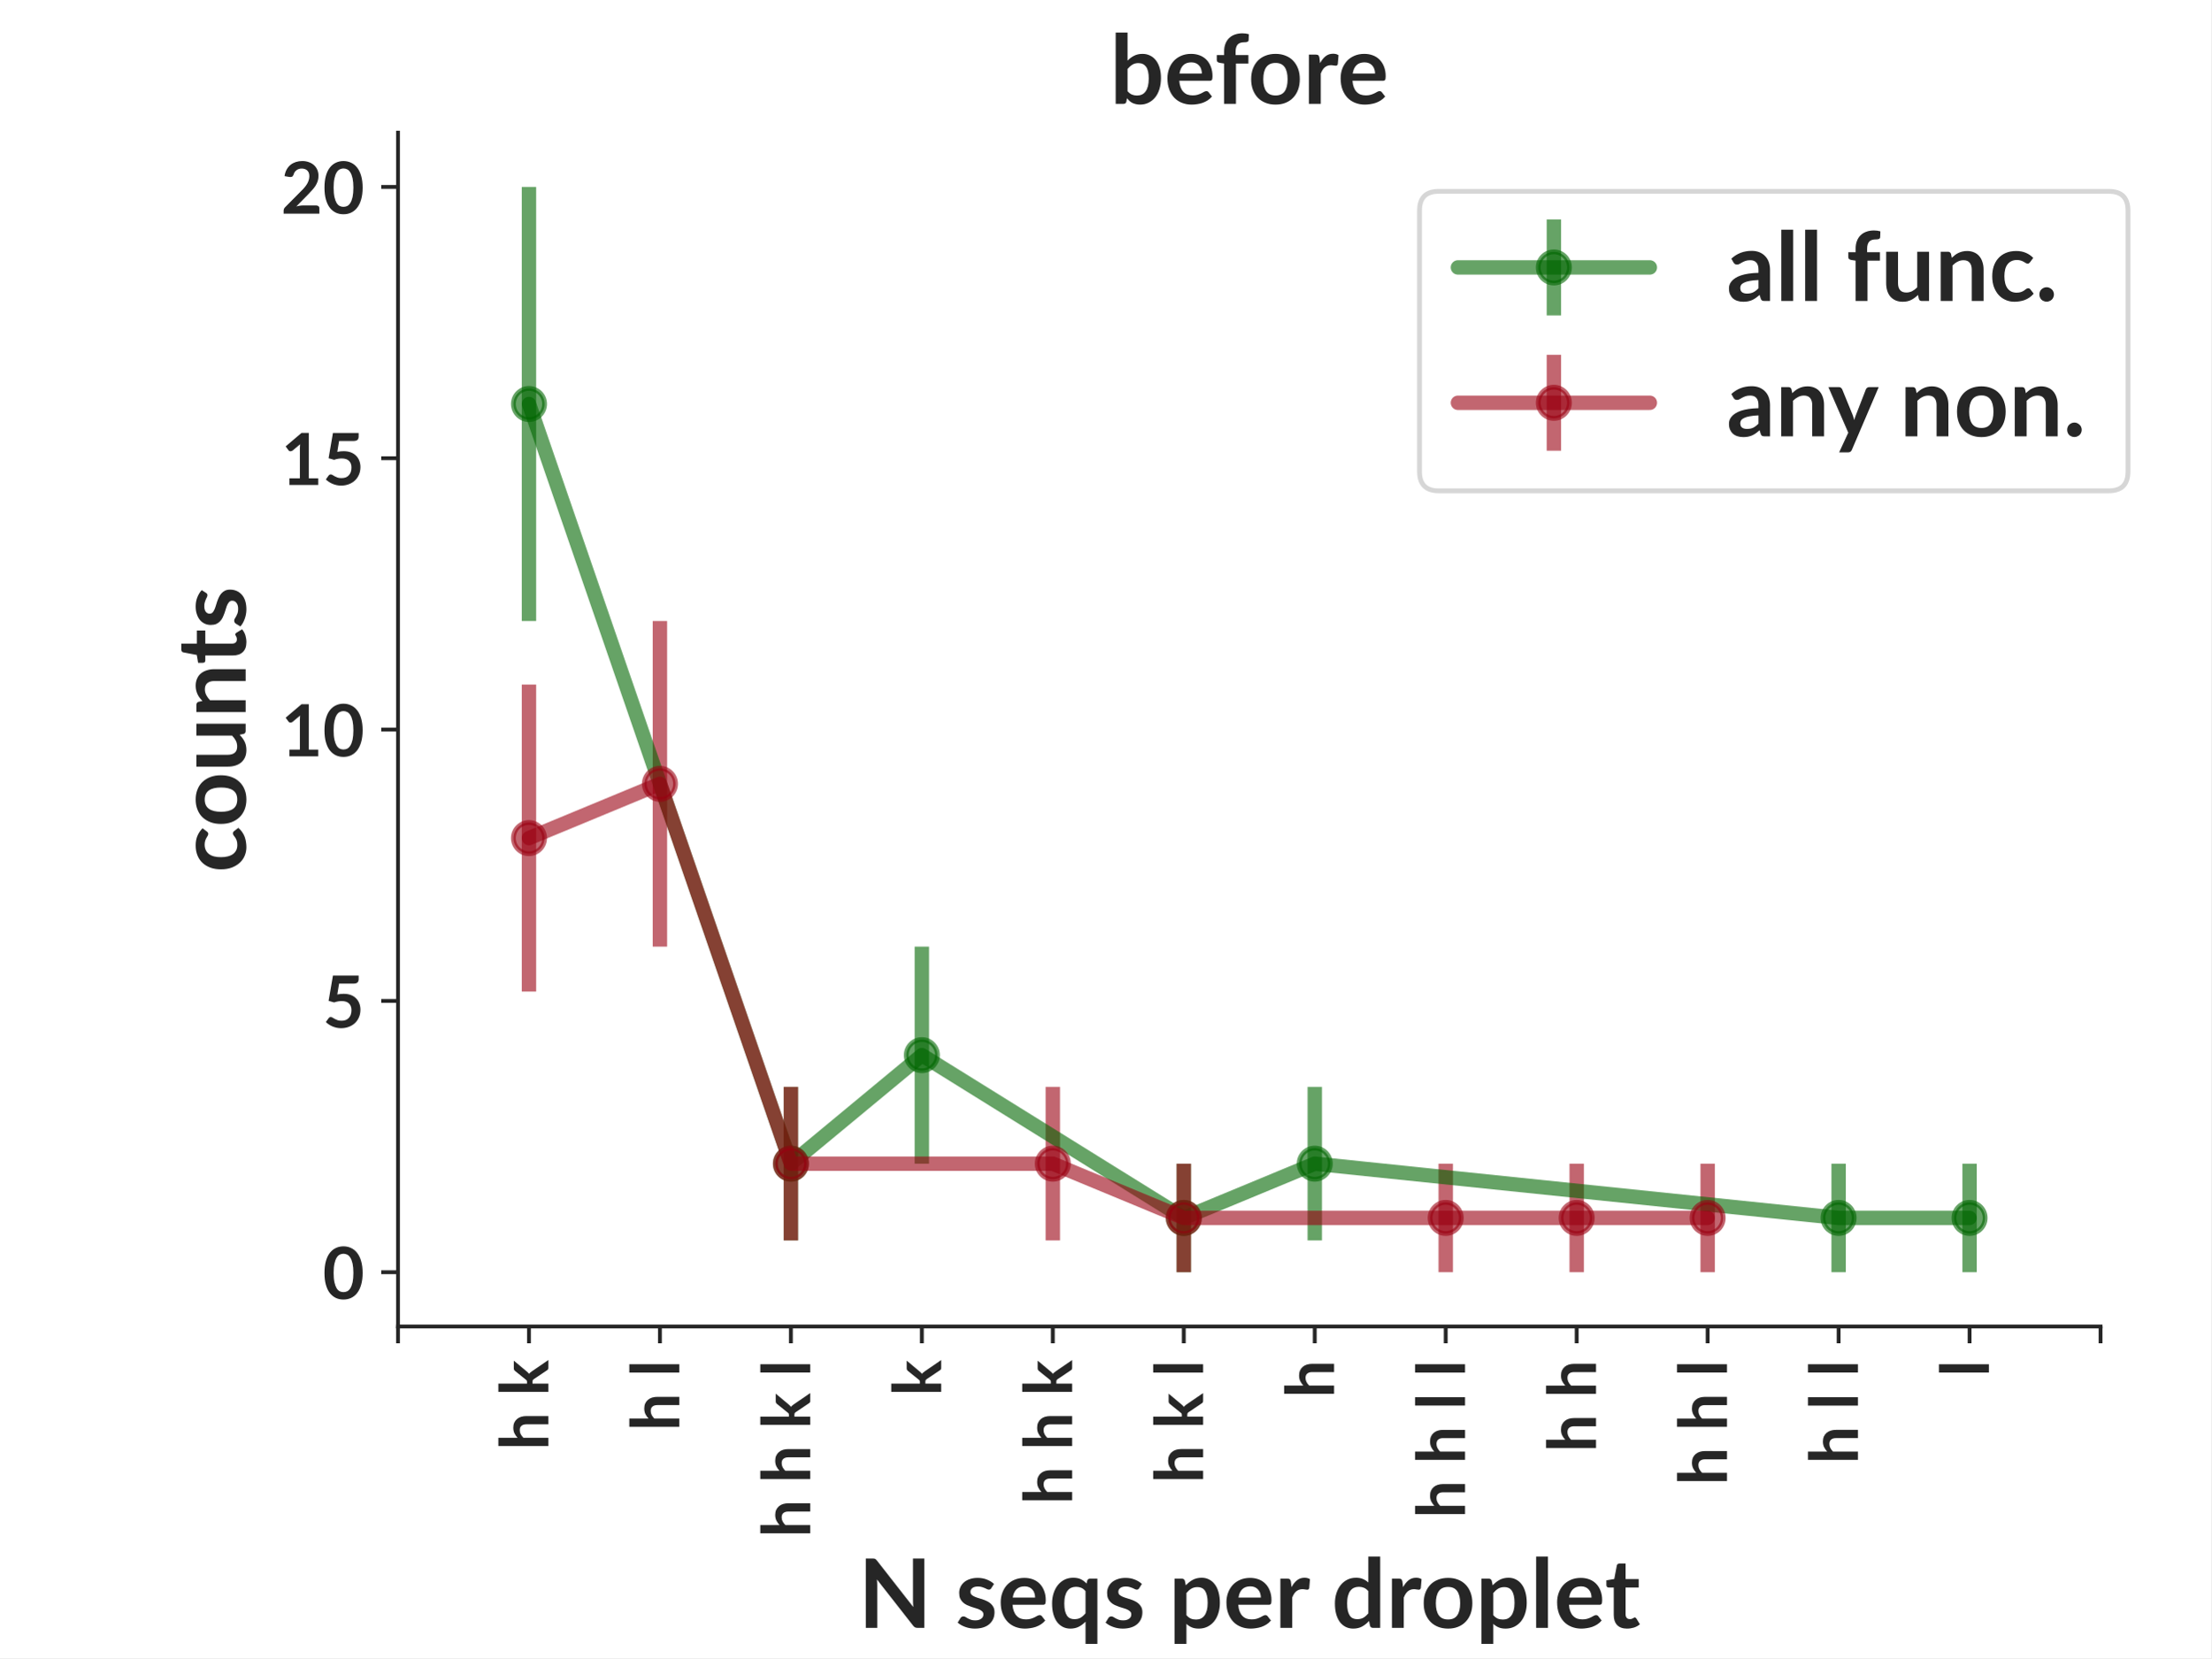
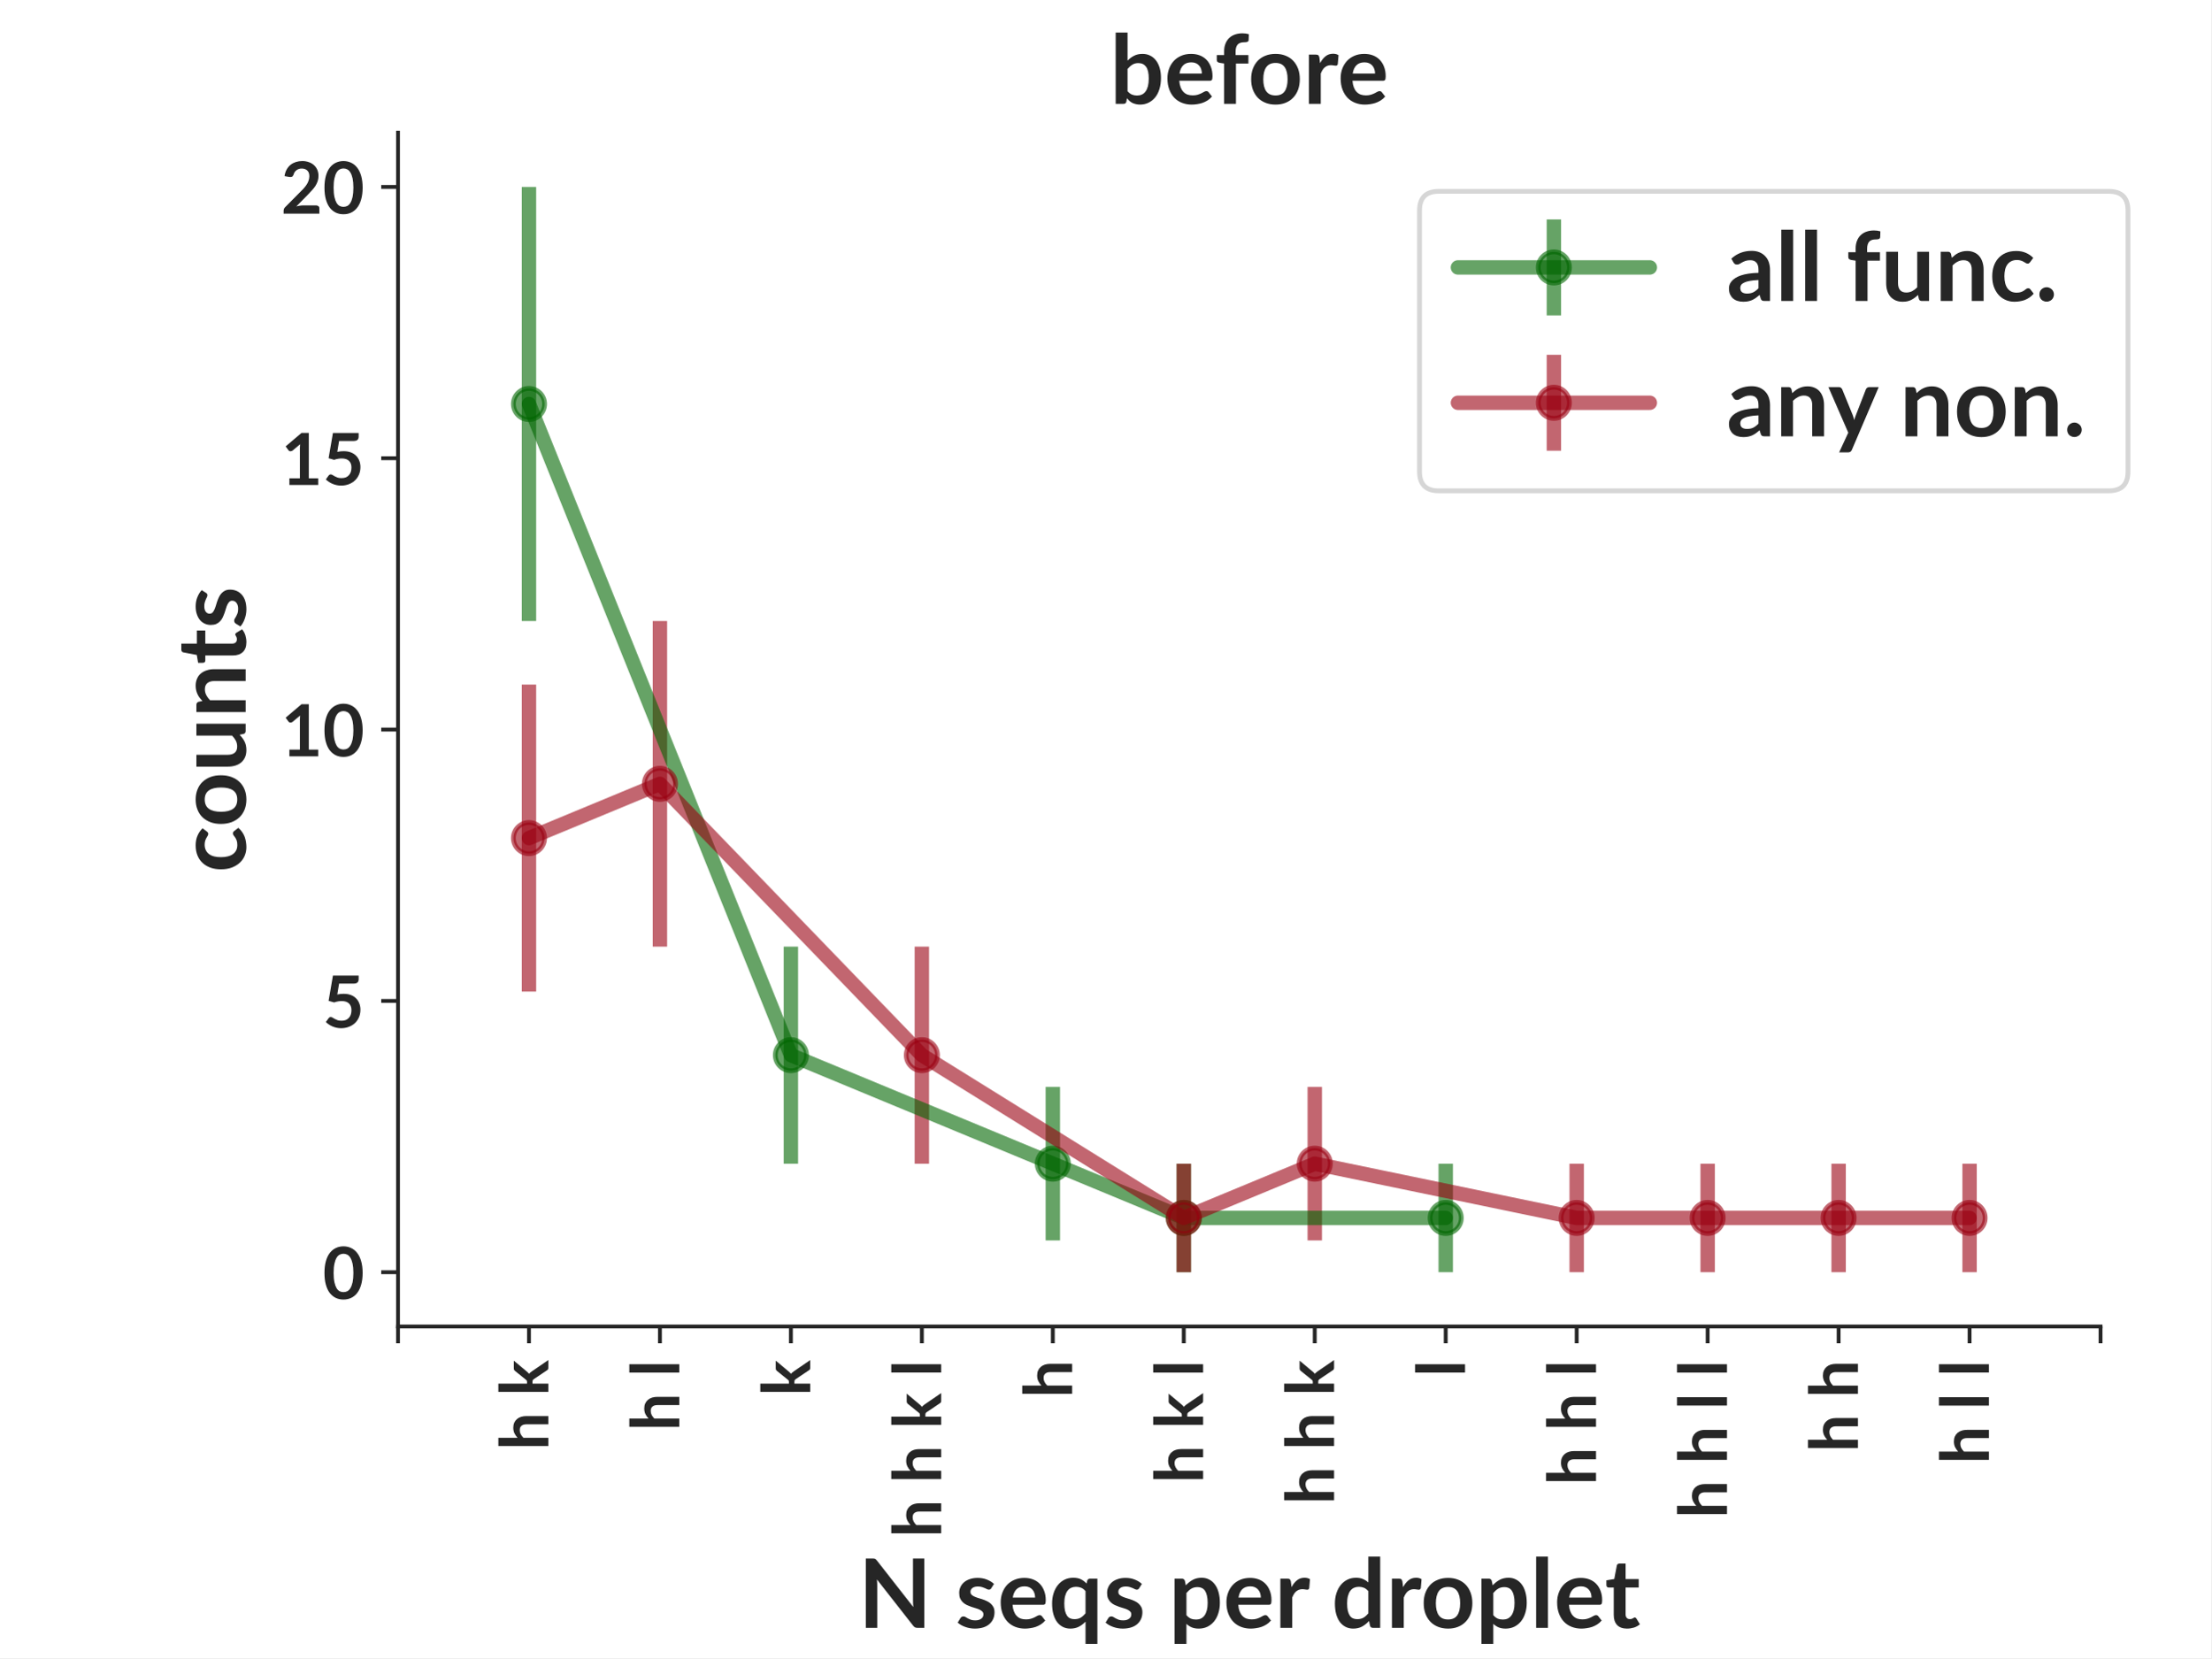
<svg xmlns="http://www.w3.org/2000/svg" xmlns:xlink="http://www.w3.org/1999/xlink" width="460.8pt" height="345.6pt" viewBox="0 0 460.8 345.6" version="1.1">
  <defs>
    <style type="text/css">*{stroke-linejoin: round; stroke-linecap: butt}</style>
  </defs>
  <g id="figure_1">
    <g id="patch_1">
      <path d="M 0 345.6  L 460.8 345.6  L 460.8 0  L 0 0  z " style="fill: #ffffff" />
    </g>
    <g id="axes_1">
      <g id="patch_2">
        <path d="M 82.944 276.48  L 437.76 276.48  L 437.76 27.648  L 82.944 27.648  z " style="fill: #ffffff" />
      </g>
      <g id="matplotlib.axis_1">
        <g id="xtick_1">
          <g id="line2d_1">
            <defs>
-               <path id="m03bbad0708" d="M 0 0  L 0 3.5  " style="stroke: #262626; stroke-width: 0.8" />
+               <path id="m60b7deab50" d="M 0 0  L 0 3.5  " style="stroke: #262626; stroke-width: 0.8" />
            </defs>
            <g>
-               <use xlink:href="#m03bbad0708" x="82.944" y="276.48" style="fill: #262626; stroke: #262626; stroke-width: 0.8" />
+               <use xlink:href="#m60b7deab50" x="82.944" y="276.48" style="fill: #262626; stroke: #262626; stroke-width: 0.8" />
            </g>
          </g>
        </g>
        <g id="xtick_2">
          <g id="line2d_2">
            <g>
-               <use xlink:href="#m03bbad0708" x="110.238" y="276.48" style="fill: #262626; stroke: #262626; stroke-width: 0.8" />
+               <use xlink:href="#m60b7deab50" x="110.238" y="276.48" style="fill: #262626; stroke: #262626; stroke-width: 0.8" />
            </g>
          </g>
          <g id="text_1">
            <text style="font-weight: 700; font-size: 14px; font-family: 'Lato'; fill: #262626" transform="translate(114.2658 302.2619) rotate(-90)">h k</text>
          </g>
        </g>
        <g id="xtick_3">
          <g id="line2d_3">
            <g>
-               <use xlink:href="#m03bbad0708" x="137.531" y="276.48" style="fill: #262626; stroke: #262626; stroke-width: 0.8" />
+               <use xlink:href="#m60b7deab50" x="137.531" y="276.48" style="fill: #262626; stroke: #262626; stroke-width: 0.8" />
            </g>
          </g>
          <g id="text_2">
            <text style="font-weight: 700; font-size: 14px; font-family: 'Lato'; fill: #262626" transform="translate(141.5594 298.2566) rotate(-90)">h l</text>
          </g>
        </g>
        <g id="xtick_4">
          <g id="line2d_4">
            <g>
-               <use xlink:href="#m03bbad0708" x="164.825" y="276.48" style="fill: #262626; stroke: #262626; stroke-width: 0.8" />
+               <use xlink:href="#m60b7deab50" x="164.825" y="276.48" style="fill: #262626; stroke: #262626; stroke-width: 0.8" />
            </g>
          </g>
          <g id="text_3">
-             <text style="font-weight: 700; font-size: 14px; font-family: 'Lato'; fill: #262626" transform="translate(168.8529 320.44) rotate(-90)">h h k l</text>
+             <text style="font-weight: 700; font-size: 14px; font-family: 'Lato'; fill: #262626" transform="translate(168.8529 290.9634) rotate(-90)">k</text>
          </g>
        </g>
        <g id="xtick_5">
          <g id="line2d_5">
            <g>
-               <use xlink:href="#m03bbad0708" x="192.118" y="276.48" style="fill: #262626; stroke: #262626; stroke-width: 0.8" />
+               <use xlink:href="#m60b7deab50" x="192.118" y="276.48" style="fill: #262626; stroke: #262626; stroke-width: 0.8" />
            </g>
          </g>
          <g id="text_4">
-             <text style="font-weight: 700; font-size: 14px; font-family: 'Lato'; fill: #262626" transform="translate(196.1464 290.9634) rotate(-90)">k</text>
+             <text style="font-weight: 700; font-size: 14px; font-family: 'Lato'; fill: #262626" transform="translate(196.1464 320.44) rotate(-90)">h h k l</text>
          </g>
        </g>
        <g id="xtick_6">
          <g id="line2d_6">
            <g>
-               <use xlink:href="#m03bbad0708" x="219.412" y="276.48" style="fill: #262626; stroke: #262626; stroke-width: 0.8" />
+               <use xlink:href="#m60b7deab50" x="219.412" y="276.48" style="fill: #262626; stroke: #262626; stroke-width: 0.8" />
            </g>
          </g>
          <g id="text_5">
-             <text style="font-weight: 700; font-size: 14px; font-family: 'Lato'; fill: #262626" transform="translate(223.44 313.5603) rotate(-90)">h h k</text>
+             <text style="font-weight: 700; font-size: 14px; font-family: 'Lato'; fill: #262626" transform="translate(223.44 291.3769) rotate(-90)">h</text>
          </g>
        </g>
        <g id="xtick_7">
          <g id="line2d_7">
            <g>
-               <use xlink:href="#m03bbad0708" x="246.705" y="276.48" style="fill: #262626; stroke: #262626; stroke-width: 0.8" />
+               <use xlink:href="#m60b7deab50" x="246.705" y="276.48" style="fill: #262626; stroke: #262626; stroke-width: 0.8" />
            </g>
          </g>
          <g id="text_6">
            <text style="font-weight: 700; font-size: 14px; font-family: 'Lato'; fill: #262626" transform="translate(250.7335 309.1416) rotate(-90)">h k l</text>
          </g>
        </g>
        <g id="xtick_8">
          <g id="line2d_8">
            <g>
-               <use xlink:href="#m03bbad0708" x="273.999" y="276.48" style="fill: #262626; stroke: #262626; stroke-width: 0.8" />
+               <use xlink:href="#m60b7deab50" x="273.999" y="276.48" style="fill: #262626; stroke: #262626; stroke-width: 0.8" />
            </g>
          </g>
          <g id="text_7">
-             <text style="font-weight: 700; font-size: 14px; font-family: 'Lato'; fill: #262626" transform="translate(278.027 291.3769) rotate(-90)">h</text>
+             <text style="font-weight: 700; font-size: 14px; font-family: 'Lato'; fill: #262626" transform="translate(278.027 313.5603) rotate(-90)">h h k</text>
          </g>
        </g>
        <g id="xtick_9">
          <g id="line2d_9">
            <g>
-               <use xlink:href="#m03bbad0708" x="301.292" y="276.48" style="fill: #262626; stroke: #262626; stroke-width: 0.8" />
+               <use xlink:href="#m60b7deab50" x="301.292" y="276.48" style="fill: #262626; stroke: #262626; stroke-width: 0.8" />
            </g>
          </g>
          <g id="text_8">
-             <text style="font-weight: 700; font-size: 14px; font-family: 'Lato'; fill: #262626" transform="translate(305.3206 316.4347) rotate(-90)">h h l l</text>
+             <text style="font-weight: 700; font-size: 14px; font-family: 'Lato'; fill: #262626" transform="translate(305.3206 286.9581) rotate(-90)">l</text>
          </g>
        </g>
        <g id="xtick_10">
          <g id="line2d_10">
            <g>
-               <use xlink:href="#m03bbad0708" x="328.586" y="276.48" style="fill: #262626; stroke: #262626; stroke-width: 0.8" />
+               <use xlink:href="#m60b7deab50" x="328.586" y="276.48" style="fill: #262626; stroke: #262626; stroke-width: 0.8" />
            </g>
          </g>
          <g id="text_9">
-             <text style="font-weight: 700; font-size: 14px; font-family: 'Lato'; fill: #262626" transform="translate(332.6141 302.6753) rotate(-90)">h h</text>
+             <text style="font-weight: 700; font-size: 14px; font-family: 'Lato'; fill: #262626" transform="translate(332.6141 309.555) rotate(-90)">h h l</text>
          </g>
        </g>
        <g id="xtick_11">
          <g id="line2d_11">
            <g>
-               <use xlink:href="#m03bbad0708" x="355.879" y="276.48" style="fill: #262626; stroke: #262626; stroke-width: 0.8" />
+               <use xlink:href="#m60b7deab50" x="355.879" y="276.48" style="fill: #262626; stroke: #262626; stroke-width: 0.8" />
            </g>
          </g>
          <g id="text_10">
-             <text style="font-weight: 700; font-size: 14px; font-family: 'Lato'; fill: #262626" transform="translate(359.9077 309.555) rotate(-90)">h h l</text>
+             <text style="font-weight: 700; font-size: 14px; font-family: 'Lato'; fill: #262626" transform="translate(359.9077 316.4347) rotate(-90)">h h l l</text>
          </g>
        </g>
        <g id="xtick_12">
          <g id="line2d_12">
            <g>
-               <use xlink:href="#m03bbad0708" x="383.173" y="276.48" style="fill: #262626; stroke: #262626; stroke-width: 0.8" />
+               <use xlink:href="#m60b7deab50" x="383.173" y="276.48" style="fill: #262626; stroke: #262626; stroke-width: 0.8" />
            </g>
          </g>
          <g id="text_11">
-             <text style="font-weight: 700; font-size: 14px; font-family: 'Lato'; fill: #262626" transform="translate(387.2012 305.1363) rotate(-90)">h l l</text>
+             <text style="font-weight: 700; font-size: 14px; font-family: 'Lato'; fill: #262626" transform="translate(387.2012 302.6753) rotate(-90)">h h</text>
          </g>
        </g>
        <g id="xtick_13">
          <g id="line2d_13">
            <g>
-               <use xlink:href="#m03bbad0708" x="410.466" y="276.48" style="fill: #262626; stroke: #262626; stroke-width: 0.8" />
+               <use xlink:href="#m60b7deab50" x="410.466" y="276.48" style="fill: #262626; stroke: #262626; stroke-width: 0.8" />
            </g>
          </g>
          <g id="text_12">
-             <text style="font-weight: 700; font-size: 14px; font-family: 'Lato'; fill: #262626" transform="translate(414.4947 286.9581) rotate(-90)">l</text>
+             <text style="font-weight: 700; font-size: 14px; font-family: 'Lato'; fill: #262626" transform="translate(414.4947 305.1363) rotate(-90)">h l l</text>
          </g>
        </g>
        <g id="xtick_14">
          <g id="line2d_14">
            <g>
-               <use xlink:href="#m03bbad0708" x="437.76" y="276.48" style="fill: #262626; stroke: #262626; stroke-width: 0.8" />
+               <use xlink:href="#m60b7deab50" x="437.76" y="276.48" style="fill: #262626; stroke: #262626; stroke-width: 0.8" />
            </g>
          </g>
        </g>
        <g id="text_13">
          <text style="font-weight: 700; font-size: 20px; font-family: 'Lato'; text-anchor: middle; fill: #262626" x="260.352" y="339.299" transform="rotate(-0 260.352 339.2994)">N seqs per droplet</text>
        </g>
      </g>
      <g id="matplotlib.axis_2">
        <g id="ytick_1">
          <g id="line2d_15">
            <defs>
-               <path id="m6e510edf00" d="M 0 0  L -3.5 0  " style="stroke: #262626; stroke-width: 0.8" />
+               <path id="m5dc5606f7a" d="M 0 0  L -3.5 0  " style="stroke: #262626; stroke-width: 0.8" />
            </defs>
            <g>
-               <use xlink:href="#m6e510edf00" x="82.944" y="265.169" style="fill: #262626; stroke: #262626; stroke-width: 0.8" />
+               <use xlink:href="#m5dc5606f7a" x="82.944" y="265.169" style="fill: #262626; stroke: #262626; stroke-width: 0.8" />
            </g>
          </g>
          <g id="text_14">
            <text style="font-weight: 700; font-size: 15px; font-family: 'Lato'; text-anchor: end; fill: #262626" x="75.944" y="270.742" transform="rotate(-0 75.944 270.7417)">0</text>
          </g>
        </g>
        <g id="ytick_2">
          <g id="line2d_16">
            <g>
-               <use xlink:href="#m6e510edf00" x="82.944" y="208.617" style="fill: #262626; stroke: #262626; stroke-width: 0.8" />
+               <use xlink:href="#m5dc5606f7a" x="82.944" y="208.617" style="fill: #262626; stroke: #262626; stroke-width: 0.8" />
            </g>
          </g>
          <g id="text_15">
            <text style="font-weight: 700; font-size: 15px; font-family: 'Lato'; text-anchor: end; fill: #262626" x="75.944" y="214.189" transform="rotate(-0 75.944 214.189)">5</text>
          </g>
        </g>
        <g id="ytick_3">
          <g id="line2d_17">
            <g>
-               <use xlink:href="#m6e510edf00" x="82.944" y="152.064" style="fill: #262626; stroke: #262626; stroke-width: 0.8" />
+               <use xlink:href="#m5dc5606f7a" x="82.944" y="152.064" style="fill: #262626; stroke: #262626; stroke-width: 0.8" />
            </g>
          </g>
          <g id="text_16">
            <text style="font-weight: 700; font-size: 15px; font-family: 'Lato'; text-anchor: end; fill: #262626" x="75.944" y="157.636" transform="rotate(-0 75.944 157.6363)">10</text>
          </g>
        </g>
        <g id="ytick_4">
          <g id="line2d_18">
            <g>
-               <use xlink:href="#m6e510edf00" x="82.944" y="95.511" style="fill: #262626; stroke: #262626; stroke-width: 0.8" />
+               <use xlink:href="#m5dc5606f7a" x="82.944" y="95.511" style="fill: #262626; stroke: #262626; stroke-width: 0.8" />
            </g>
          </g>
          <g id="text_17">
            <text style="font-weight: 700; font-size: 15px; font-family: 'Lato'; text-anchor: end; fill: #262626" x="75.944" y="101.084" transform="rotate(-0 75.944 101.0835)">15</text>
          </g>
        </g>
        <g id="ytick_5">
          <g id="line2d_19">
            <g>
-               <use xlink:href="#m6e510edf00" x="82.944" y="38.959" style="fill: #262626; stroke: #262626; stroke-width: 0.8" />
+               <use xlink:href="#m5dc5606f7a" x="82.944" y="38.959" style="fill: #262626; stroke: #262626; stroke-width: 0.8" />
            </g>
          </g>
          <g id="text_18">
            <text style="font-weight: 700; font-size: 15px; font-family: 'Lato'; text-anchor: end; fill: #262626" x="75.944" y="44.531" transform="rotate(-0 75.944 44.53081)">20</text>
          </g>
        </g>
        <g id="text_19">
          <text style="font-weight: 700; font-size: 20px; font-family: 'Lato'; text-anchor: middle; fill: #262626" x="51.194" y="152.064" transform="rotate(-90 51.194 152.064)">counts</text>
        </g>
      </g>
      <g id="LineCollection_1">
-         <path d="M 110.238 129.443  L 110.238 38.959  " clip-path="url(#p9d54edc014)" style="fill: none; stroke: #006600; stroke-opacity: 0.6; stroke-width: 3" />
-         <path d="M 164.825 258.544  L 164.825 226.553  " clip-path="url(#p9d54edc014)" style="fill: none; stroke: #006600; stroke-opacity: 0.6; stroke-width: 3" />
-         <path d="M 192.118 242.548  L 192.118 197.306  " clip-path="url(#p9d54edc014)" style="fill: none; stroke: #006600; stroke-opacity: 0.6; stroke-width: 3" />
-         <path d="M 246.705 265.169  L 246.705 242.548  " clip-path="url(#p9d54edc014)" style="fill: none; stroke: #006600; stroke-opacity: 0.6; stroke-width: 3" />
-         <path d="M 273.999 258.544  L 273.999 226.553  " clip-path="url(#p9d54edc014)" style="fill: none; stroke: #006600; stroke-opacity: 0.6; stroke-width: 3" />
-         <path d="M 383.173 265.169  L 383.173 242.548  " clip-path="url(#p9d54edc014)" style="fill: none; stroke: #006600; stroke-opacity: 0.6; stroke-width: 3" />
-         <path d="M 410.466 265.169  L 410.466 242.548  " clip-path="url(#p9d54edc014)" style="fill: none; stroke: #006600; stroke-opacity: 0.6; stroke-width: 3" />
+         <path d="M 110.238 129.443  L 110.238 38.959  " clip-path="url(#pf3c6a65857)" style="fill: none; stroke: #006600; stroke-opacity: 0.6; stroke-width: 3" />
+         <path d="M 164.825 242.548  L 164.825 197.306  " clip-path="url(#pf3c6a65857)" style="fill: none; stroke: #006600; stroke-opacity: 0.6; stroke-width: 3" />
+         <path d="M 219.412 258.544  L 219.412 226.553  " clip-path="url(#pf3c6a65857)" style="fill: none; stroke: #006600; stroke-opacity: 0.6; stroke-width: 3" />
+         <path d="M 246.705 265.169  L 246.705 242.548  " clip-path="url(#pf3c6a65857)" style="fill: none; stroke: #006600; stroke-opacity: 0.6; stroke-width: 3" />
+         <path d="M 301.292 265.169  L 301.292 242.548  " clip-path="url(#pf3c6a65857)" style="fill: none; stroke: #006600; stroke-opacity: 0.6; stroke-width: 3" />
      </g>
      <g id="LineCollection_2">
-         <path d="M 110.238 206.676  L 110.238 142.694  " clip-path="url(#p9d54edc014)" style="fill: none; stroke: #990012; stroke-opacity: 0.6; stroke-width: 3" />
-         <path d="M 137.531 197.306  L 137.531 129.443  " clip-path="url(#p9d54edc014)" style="fill: none; stroke: #990012; stroke-opacity: 0.6; stroke-width: 3" />
-         <path d="M 164.825 258.544  L 164.825 226.553  " clip-path="url(#p9d54edc014)" style="fill: none; stroke: #990012; stroke-opacity: 0.6; stroke-width: 3" />
-         <path d="M 219.412 258.544  L 219.412 226.553  " clip-path="url(#p9d54edc014)" style="fill: none; stroke: #990012; stroke-opacity: 0.6; stroke-width: 3" />
-         <path d="M 246.705 265.169  L 246.705 242.548  " clip-path="url(#p9d54edc014)" style="fill: none; stroke: #990012; stroke-opacity: 0.6; stroke-width: 3" />
-         <path d="M 301.292 265.169  L 301.292 242.548  " clip-path="url(#p9d54edc014)" style="fill: none; stroke: #990012; stroke-opacity: 0.6; stroke-width: 3" />
-         <path d="M 328.586 265.169  L 328.586 242.548  " clip-path="url(#p9d54edc014)" style="fill: none; stroke: #990012; stroke-opacity: 0.6; stroke-width: 3" />
-         <path d="M 355.879 265.169  L 355.879 242.548  " clip-path="url(#p9d54edc014)" style="fill: none; stroke: #990012; stroke-opacity: 0.6; stroke-width: 3" />
+         <path d="M 110.238 206.676  L 110.238 142.694  " clip-path="url(#pf3c6a65857)" style="fill: none; stroke: #990012; stroke-opacity: 0.6; stroke-width: 3" />
+         <path d="M 137.531 197.306  L 137.531 129.443  " clip-path="url(#pf3c6a65857)" style="fill: none; stroke: #990012; stroke-opacity: 0.6; stroke-width: 3" />
+         <path d="M 192.118 242.548  L 192.118 197.306  " clip-path="url(#pf3c6a65857)" style="fill: none; stroke: #990012; stroke-opacity: 0.6; stroke-width: 3" />
+         <path d="M 246.705 265.169  L 246.705 242.548  " clip-path="url(#pf3c6a65857)" style="fill: none; stroke: #990012; stroke-opacity: 0.6; stroke-width: 3" />
+         <path d="M 273.999 258.544  L 273.999 226.553  " clip-path="url(#pf3c6a65857)" style="fill: none; stroke: #990012; stroke-opacity: 0.6; stroke-width: 3" />
+         <path d="M 328.586 265.169  L 328.586 242.548  " clip-path="url(#pf3c6a65857)" style="fill: none; stroke: #990012; stroke-opacity: 0.6; stroke-width: 3" />
+         <path d="M 355.879 265.169  L 355.879 242.548  " clip-path="url(#pf3c6a65857)" style="fill: none; stroke: #990012; stroke-opacity: 0.6; stroke-width: 3" />
+         <path d="M 383.173 265.169  L 383.173 242.548  " clip-path="url(#pf3c6a65857)" style="fill: none; stroke: #990012; stroke-opacity: 0.6; stroke-width: 3" />
+         <path d="M 410.466 265.169  L 410.466 242.548  " clip-path="url(#pf3c6a65857)" style="fill: none; stroke: #990012; stroke-opacity: 0.6; stroke-width: 3" />
      </g>
      <g id="line2d_20">
-         <path d="M 110.238 84.201  L 164.825 242.548  L 192.118 219.927  L 246.705 253.859  L 273.999 242.548  L 383.173 253.859  L 410.466 253.859  " clip-path="url(#p9d54edc014)" style="fill: none; stroke: #006600; stroke-opacity: 0.6; stroke-width: 3; stroke-linecap: round" />
+         <path d="M 110.238 84.201  L 164.825 219.927  L 219.412 242.548  L 246.705 253.859  L 301.292 253.859  " clip-path="url(#pf3c6a65857)" style="fill: none; stroke: #006600; stroke-opacity: 0.6; stroke-width: 3; stroke-linecap: round" />
        <defs>
-           <path id="m78587cd8da" d="M 0 3.25  C 0.862 3.25 1.689 2.908 2.298 2.298  C 2.908 1.689 3.25 0.862 3.25 0  C 3.25 -0.862 2.908 -1.689 2.298 -2.298  C 1.689 -2.908 0.862 -3.25 0 -3.25  C -0.862 -3.25 -1.689 -2.908 -2.298 -2.298  C -2.908 -1.689 -3.25 -0.862 -3.25 0  C -3.25 0.862 -2.908 1.689 -2.298 2.298  C -1.689 2.908 -0.862 3.25 0 3.25  z " style="stroke: #006600; stroke-opacity: 0.6" />
+           <path id="m87d3859264" d="M 0 3.25  C 0.862 3.25 1.689 2.908 2.298 2.298  C 2.908 1.689 3.25 0.862 3.25 0  C 3.25 -0.862 2.908 -1.689 2.298 -2.298  C 1.689 -2.908 0.862 -3.25 0 -3.25  C -0.862 -3.25 -1.689 -2.908 -2.298 -2.298  C -2.908 -1.689 -3.25 -0.862 -3.25 0  C -3.25 0.862 -2.908 1.689 -2.298 2.298  C -1.689 2.908 -0.862 3.25 0 3.25  z " style="stroke: #006600; stroke-opacity: 0.6" />
        </defs>
-         <g clip-path="url(#p9d54edc014)">
-           <use xlink:href="#m78587cd8da" x="110.238" y="84.201" style="fill: #006600; fill-opacity: 0.6; stroke: #006600; stroke-opacity: 0.6" />
-           <use xlink:href="#m78587cd8da" x="164.825" y="242.548" style="fill: #006600; fill-opacity: 0.6; stroke: #006600; stroke-opacity: 0.6" />
-           <use xlink:href="#m78587cd8da" x="192.118" y="219.927" style="fill: #006600; fill-opacity: 0.6; stroke: #006600; stroke-opacity: 0.6" />
-           <use xlink:href="#m78587cd8da" x="246.705" y="253.859" style="fill: #006600; fill-opacity: 0.6; stroke: #006600; stroke-opacity: 0.6" />
-           <use xlink:href="#m78587cd8da" x="273.999" y="242.548" style="fill: #006600; fill-opacity: 0.6; stroke: #006600; stroke-opacity: 0.6" />
-           <use xlink:href="#m78587cd8da" x="383.173" y="253.859" style="fill: #006600; fill-opacity: 0.6; stroke: #006600; stroke-opacity: 0.6" />
-           <use xlink:href="#m78587cd8da" x="410.466" y="253.859" style="fill: #006600; fill-opacity: 0.6; stroke: #006600; stroke-opacity: 0.6" />
+         <g clip-path="url(#pf3c6a65857)">
+           <use xlink:href="#m87d3859264" x="110.238" y="84.201" style="fill: #006600; fill-opacity: 0.6; stroke: #006600; stroke-opacity: 0.6" />
+           <use xlink:href="#m87d3859264" x="164.825" y="219.927" style="fill: #006600; fill-opacity: 0.6; stroke: #006600; stroke-opacity: 0.6" />
+           <use xlink:href="#m87d3859264" x="219.412" y="242.548" style="fill: #006600; fill-opacity: 0.6; stroke: #006600; stroke-opacity: 0.6" />
+           <use xlink:href="#m87d3859264" x="246.705" y="253.859" style="fill: #006600; fill-opacity: 0.6; stroke: #006600; stroke-opacity: 0.6" />
+           <use xlink:href="#m87d3859264" x="301.292" y="253.859" style="fill: #006600; fill-opacity: 0.6; stroke: #006600; stroke-opacity: 0.6" />
        </g>
      </g>
      <g id="line2d_21">
-         <path d="M 110.238 174.685  L 137.531 163.375  L 164.825 242.548  L 219.412 242.548  L 246.705 253.859  L 301.292 253.859  L 328.586 253.859  L 355.879 253.859  " clip-path="url(#p9d54edc014)" style="fill: none; stroke: #990012; stroke-opacity: 0.6; stroke-width: 3; stroke-linecap: round" />
+         <path d="M 110.238 174.685  L 137.531 163.375  L 192.118 219.927  L 246.705 253.859  L 273.999 242.548  L 328.586 253.859  L 355.879 253.859  L 383.173 253.859  L 410.466 253.859  " clip-path="url(#pf3c6a65857)" style="fill: none; stroke: #990012; stroke-opacity: 0.6; stroke-width: 3; stroke-linecap: round" />
        <defs>
-           <path id="md980583372" d="M 0 3.25  C 0.862 3.25 1.689 2.908 2.298 2.298  C 2.908 1.689 3.25 0.862 3.25 0  C 3.25 -0.862 2.908 -1.689 2.298 -2.298  C 1.689 -2.908 0.862 -3.25 0 -3.25  C -0.862 -3.25 -1.689 -2.908 -2.298 -2.298  C -2.908 -1.689 -3.25 -0.862 -3.25 0  C -3.25 0.862 -2.908 1.689 -2.298 2.298  C -1.689 2.908 -0.862 3.25 0 3.25  z " style="stroke: #990012; stroke-opacity: 0.6" />
+           <path id="m80871172ef" d="M 0 3.25  C 0.862 3.25 1.689 2.908 2.298 2.298  C 2.908 1.689 3.25 0.862 3.25 0  C 3.25 -0.862 2.908 -1.689 2.298 -2.298  C 1.689 -2.908 0.862 -3.25 0 -3.25  C -0.862 -3.25 -1.689 -2.908 -2.298 -2.298  C -2.908 -1.689 -3.25 -0.862 -3.25 0  C -3.25 0.862 -2.908 1.689 -2.298 2.298  C -1.689 2.908 -0.862 3.25 0 3.25  z " style="stroke: #990012; stroke-opacity: 0.6" />
        </defs>
-         <g clip-path="url(#p9d54edc014)">
-           <use xlink:href="#md980583372" x="110.238" y="174.685" style="fill: #990012; fill-opacity: 0.6; stroke: #990012; stroke-opacity: 0.6" />
-           <use xlink:href="#md980583372" x="137.531" y="163.375" style="fill: #990012; fill-opacity: 0.6; stroke: #990012; stroke-opacity: 0.6" />
-           <use xlink:href="#md980583372" x="164.825" y="242.548" style="fill: #990012; fill-opacity: 0.6; stroke: #990012; stroke-opacity: 0.6" />
-           <use xlink:href="#md980583372" x="219.412" y="242.548" style="fill: #990012; fill-opacity: 0.6; stroke: #990012; stroke-opacity: 0.6" />
-           <use xlink:href="#md980583372" x="246.705" y="253.859" style="fill: #990012; fill-opacity: 0.6; stroke: #990012; stroke-opacity: 0.6" />
-           <use xlink:href="#md980583372" x="301.292" y="253.859" style="fill: #990012; fill-opacity: 0.6; stroke: #990012; stroke-opacity: 0.6" />
-           <use xlink:href="#md980583372" x="328.586" y="253.859" style="fill: #990012; fill-opacity: 0.6; stroke: #990012; stroke-opacity: 0.6" />
-           <use xlink:href="#md980583372" x="355.879" y="253.859" style="fill: #990012; fill-opacity: 0.6; stroke: #990012; stroke-opacity: 0.6" />
+         <g clip-path="url(#pf3c6a65857)">
+           <use xlink:href="#m80871172ef" x="110.238" y="174.685" style="fill: #990012; fill-opacity: 0.6; stroke: #990012; stroke-opacity: 0.6" />
+           <use xlink:href="#m80871172ef" x="137.531" y="163.375" style="fill: #990012; fill-opacity: 0.6; stroke: #990012; stroke-opacity: 0.6" />
+           <use xlink:href="#m80871172ef" x="192.118" y="219.927" style="fill: #990012; fill-opacity: 0.6; stroke: #990012; stroke-opacity: 0.6" />
+           <use xlink:href="#m80871172ef" x="246.705" y="253.859" style="fill: #990012; fill-opacity: 0.6; stroke: #990012; stroke-opacity: 0.6" />
+           <use xlink:href="#m80871172ef" x="273.999" y="242.548" style="fill: #990012; fill-opacity: 0.6; stroke: #990012; stroke-opacity: 0.6" />
+           <use xlink:href="#m80871172ef" x="328.586" y="253.859" style="fill: #990012; fill-opacity: 0.6; stroke: #990012; stroke-opacity: 0.6" />
+           <use xlink:href="#m80871172ef" x="355.879" y="253.859" style="fill: #990012; fill-opacity: 0.6; stroke: #990012; stroke-opacity: 0.6" />
+           <use xlink:href="#m80871172ef" x="383.173" y="253.859" style="fill: #990012; fill-opacity: 0.6; stroke: #990012; stroke-opacity: 0.6" />
+           <use xlink:href="#m80871172ef" x="410.466" y="253.859" style="fill: #990012; fill-opacity: 0.6; stroke: #990012; stroke-opacity: 0.6" />
        </g>
      </g>
      <g id="patch_3">
        <path d="M 82.944 276.48  L 82.944 27.648  " style="fill: none; stroke: #262626; stroke-width: 0.8; stroke-linejoin: miter; stroke-linecap: square" />
      </g>
      <g id="patch_4">
        <path d="M 82.944 276.48  L 437.76 276.48  " style="fill: none; stroke: #262626; stroke-width: 0.8; stroke-linejoin: miter; stroke-linecap: square" />
      </g>
      <g id="text_20">
        <text style="font-weight: 700; font-size: 20px; font-family: 'Lato'; text-anchor: middle; fill: #262626" x="260.352" y="21.648" transform="rotate(-0 260.352 21.648)">before</text>
      </g>
      <g id="legend_1">
        <g id="patch_5">
          <path d="M 299.834 102.298  L 439.477 102.298  Q 443.477 102.298 443.477 98.298  L 443.477 43.879  Q 443.477 39.879 439.477 39.879  L 299.834 39.879  Q 295.834 39.879 295.834 43.879  L 295.834 98.298  Q 295.834 102.298 299.834 102.298  z " style="fill: #ffffff; opacity: 0.8; stroke: #cccccc; stroke-linejoin: miter" />
        </g>
        <g id="LineCollection_3">
          <path d="M 323.834 65.738  L 323.834 45.738  " style="fill: none; stroke: #006600; stroke-opacity: 0.6; stroke-width: 3" />
        </g>
        <g id="line2d_22">
          <path d="M 303.834 55.738  L 343.834 55.738  " style="fill: none; stroke: #006600; stroke-opacity: 0.6; stroke-width: 3; stroke-linecap: round" />
        </g>
        <g id="line2d_23">
          <g>
-             <use xlink:href="#m78587cd8da" x="323.834" y="55.738" style="fill: #006600; fill-opacity: 0.6; stroke: #006600; stroke-opacity: 0.6" />
+             <use xlink:href="#m87d3859264" x="323.834" y="55.738" style="fill: #006600; fill-opacity: 0.6; stroke: #006600; stroke-opacity: 0.6" />
          </g>
        </g>
        <g id="text_21">
          <text style="font-weight: 700; font-size: 20px; font-family: 'Lato'; text-anchor: start; fill: #262626" x="359.834" y="62.738" transform="rotate(-0 359.8336 62.73822)">all func.</text>
        </g>
        <g id="LineCollection_4">
          <path d="M 323.834 93.948  L 323.834 73.948  " style="fill: none; stroke: #990012; stroke-opacity: 0.6; stroke-width: 3" />
        </g>
        <g id="line2d_24">
          <path d="M 303.834 83.948  L 343.834 83.948  " style="fill: none; stroke: #990012; stroke-opacity: 0.6; stroke-width: 3; stroke-linecap: round" />
        </g>
        <g id="line2d_25">
          <g>
-             <use xlink:href="#md980583372" x="323.834" y="83.948" style="fill: #990012; fill-opacity: 0.6; stroke: #990012; stroke-opacity: 0.6" />
+             <use xlink:href="#m80871172ef" x="323.834" y="83.948" style="fill: #990012; fill-opacity: 0.6; stroke: #990012; stroke-opacity: 0.6" />
          </g>
        </g>
        <g id="text_22">
          <text style="font-weight: 700; font-size: 20px; font-family: 'Lato'; text-anchor: start; fill: #262626" x="359.834" y="90.948" transform="rotate(-0 359.8336 90.9476)">any non.</text>
        </g>
      </g>
    </g>
  </g>
  <defs>
-     <clipPath id="p9d54edc014">
+     <clipPath id="pf3c6a65857">
      <rect x="82.944" y="27.648" width="354.816" height="248.832" />
    </clipPath>
  </defs>
</svg>
